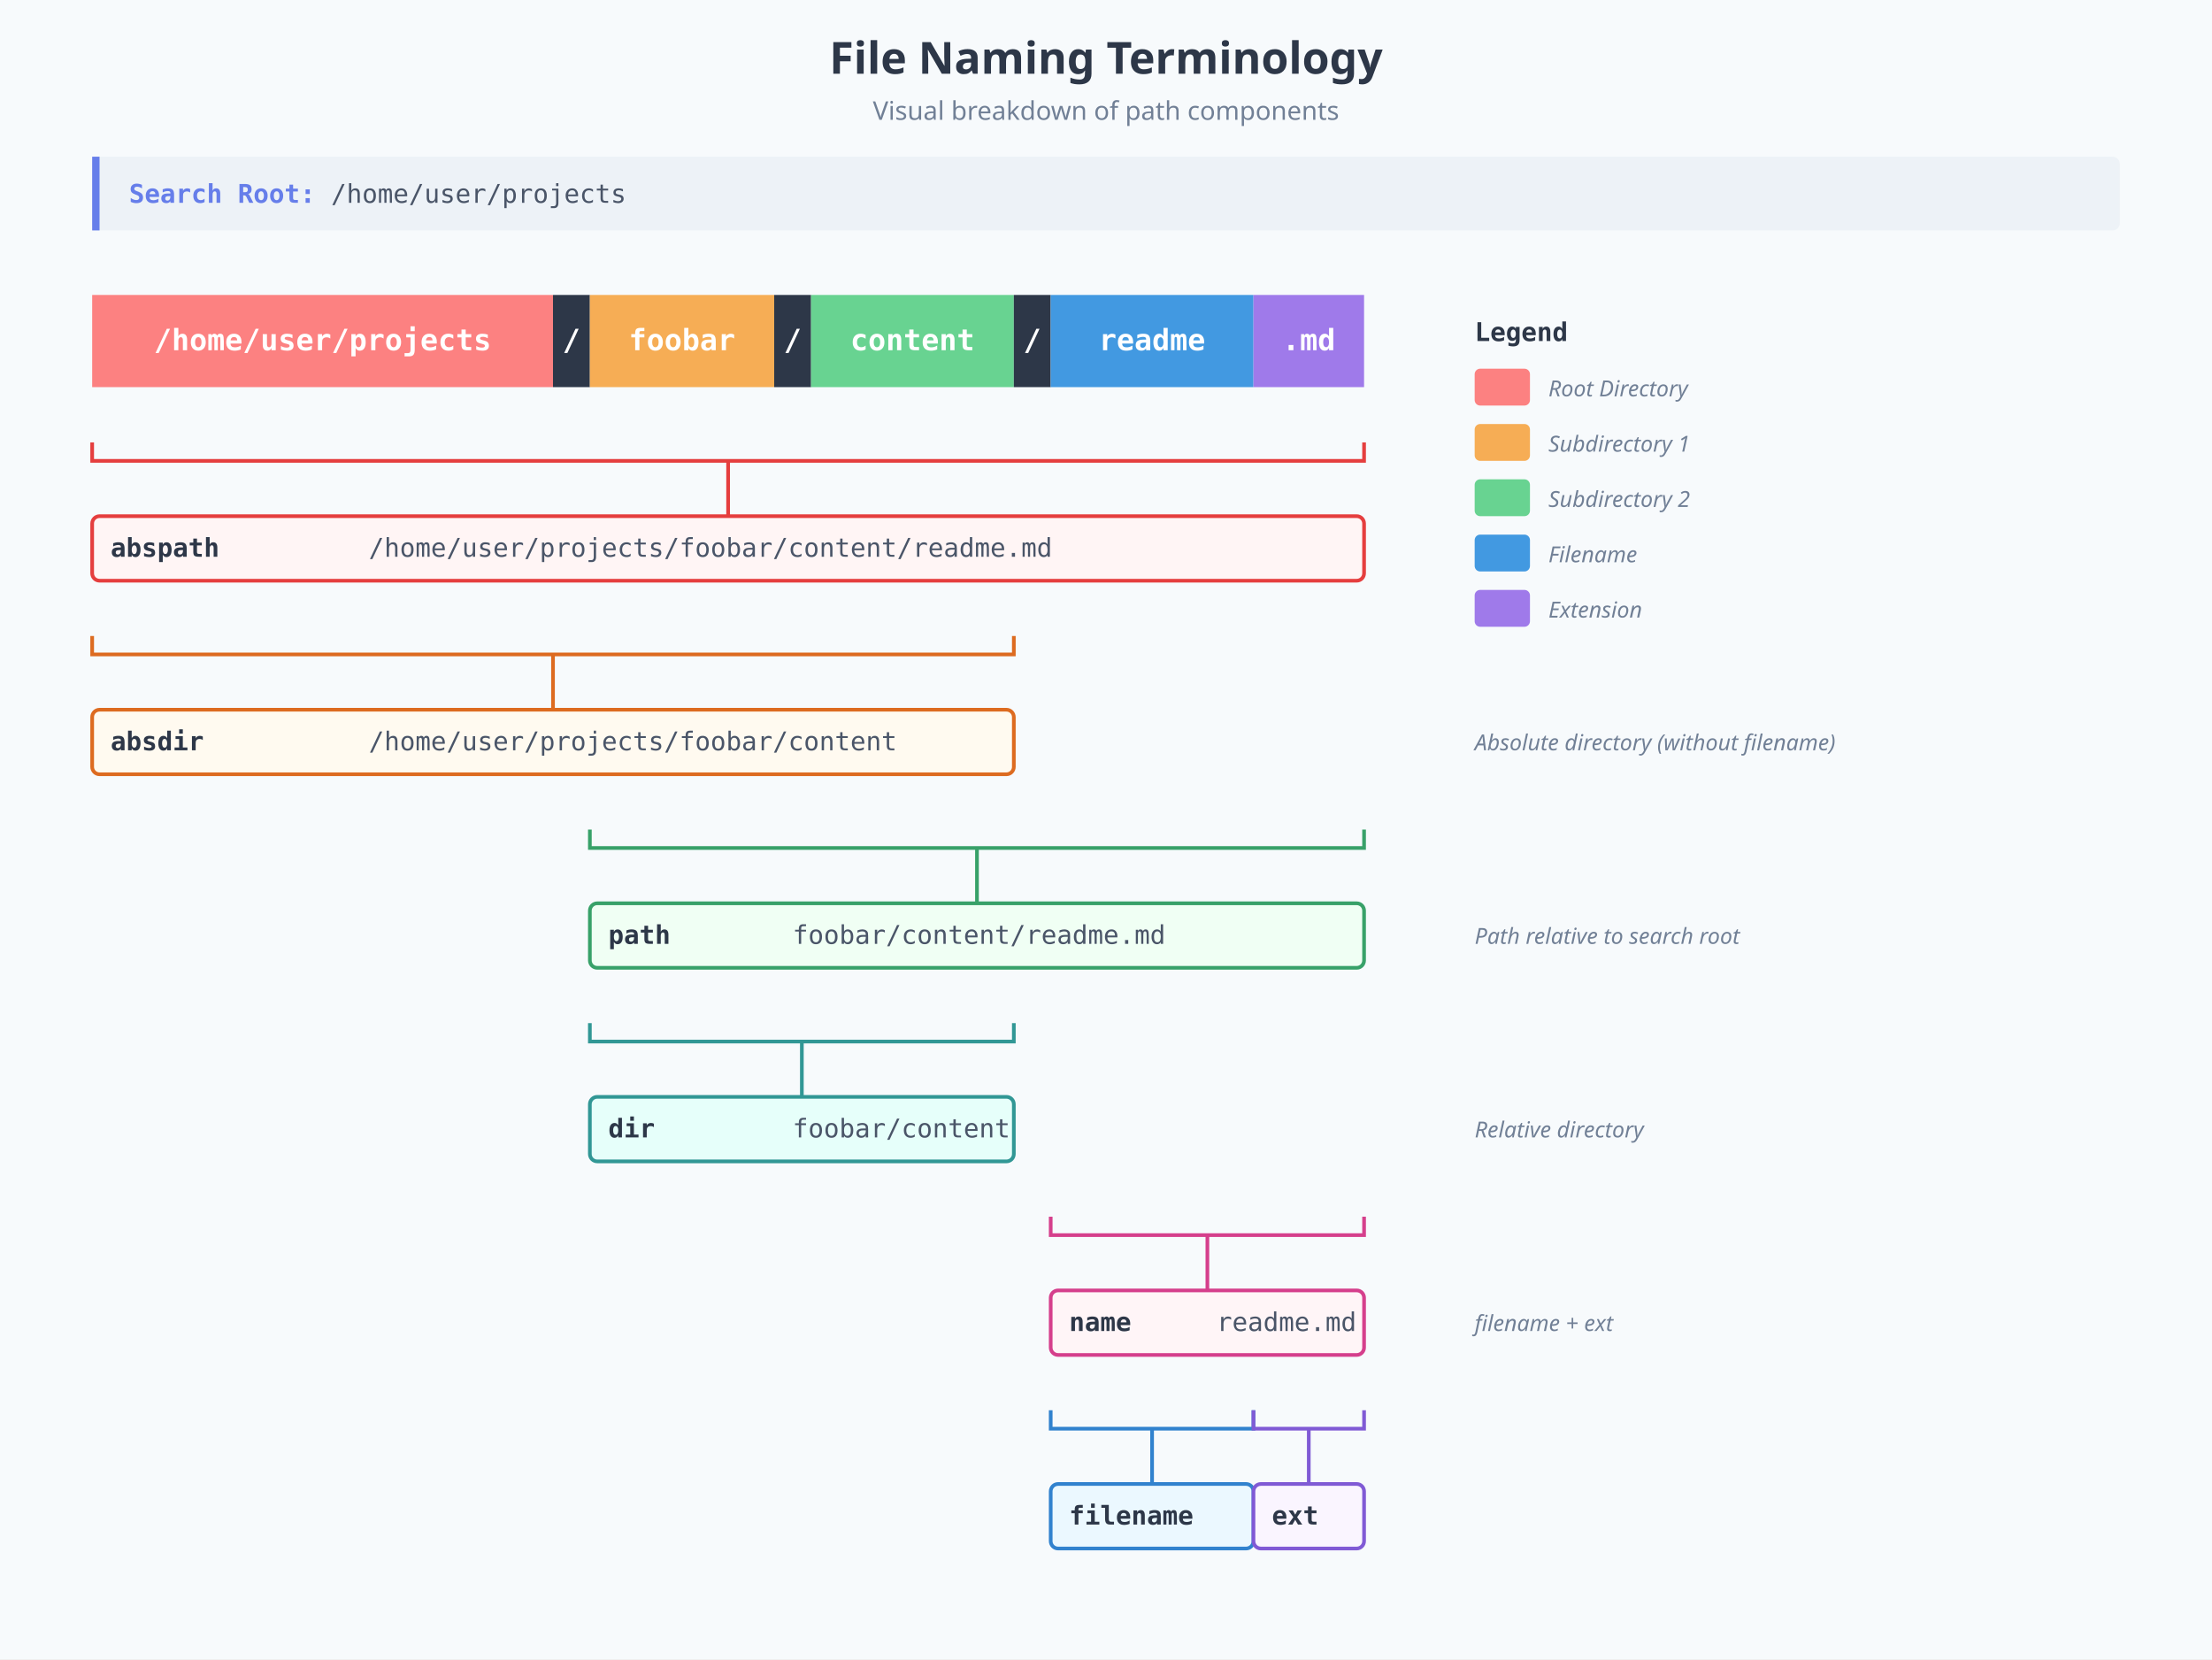
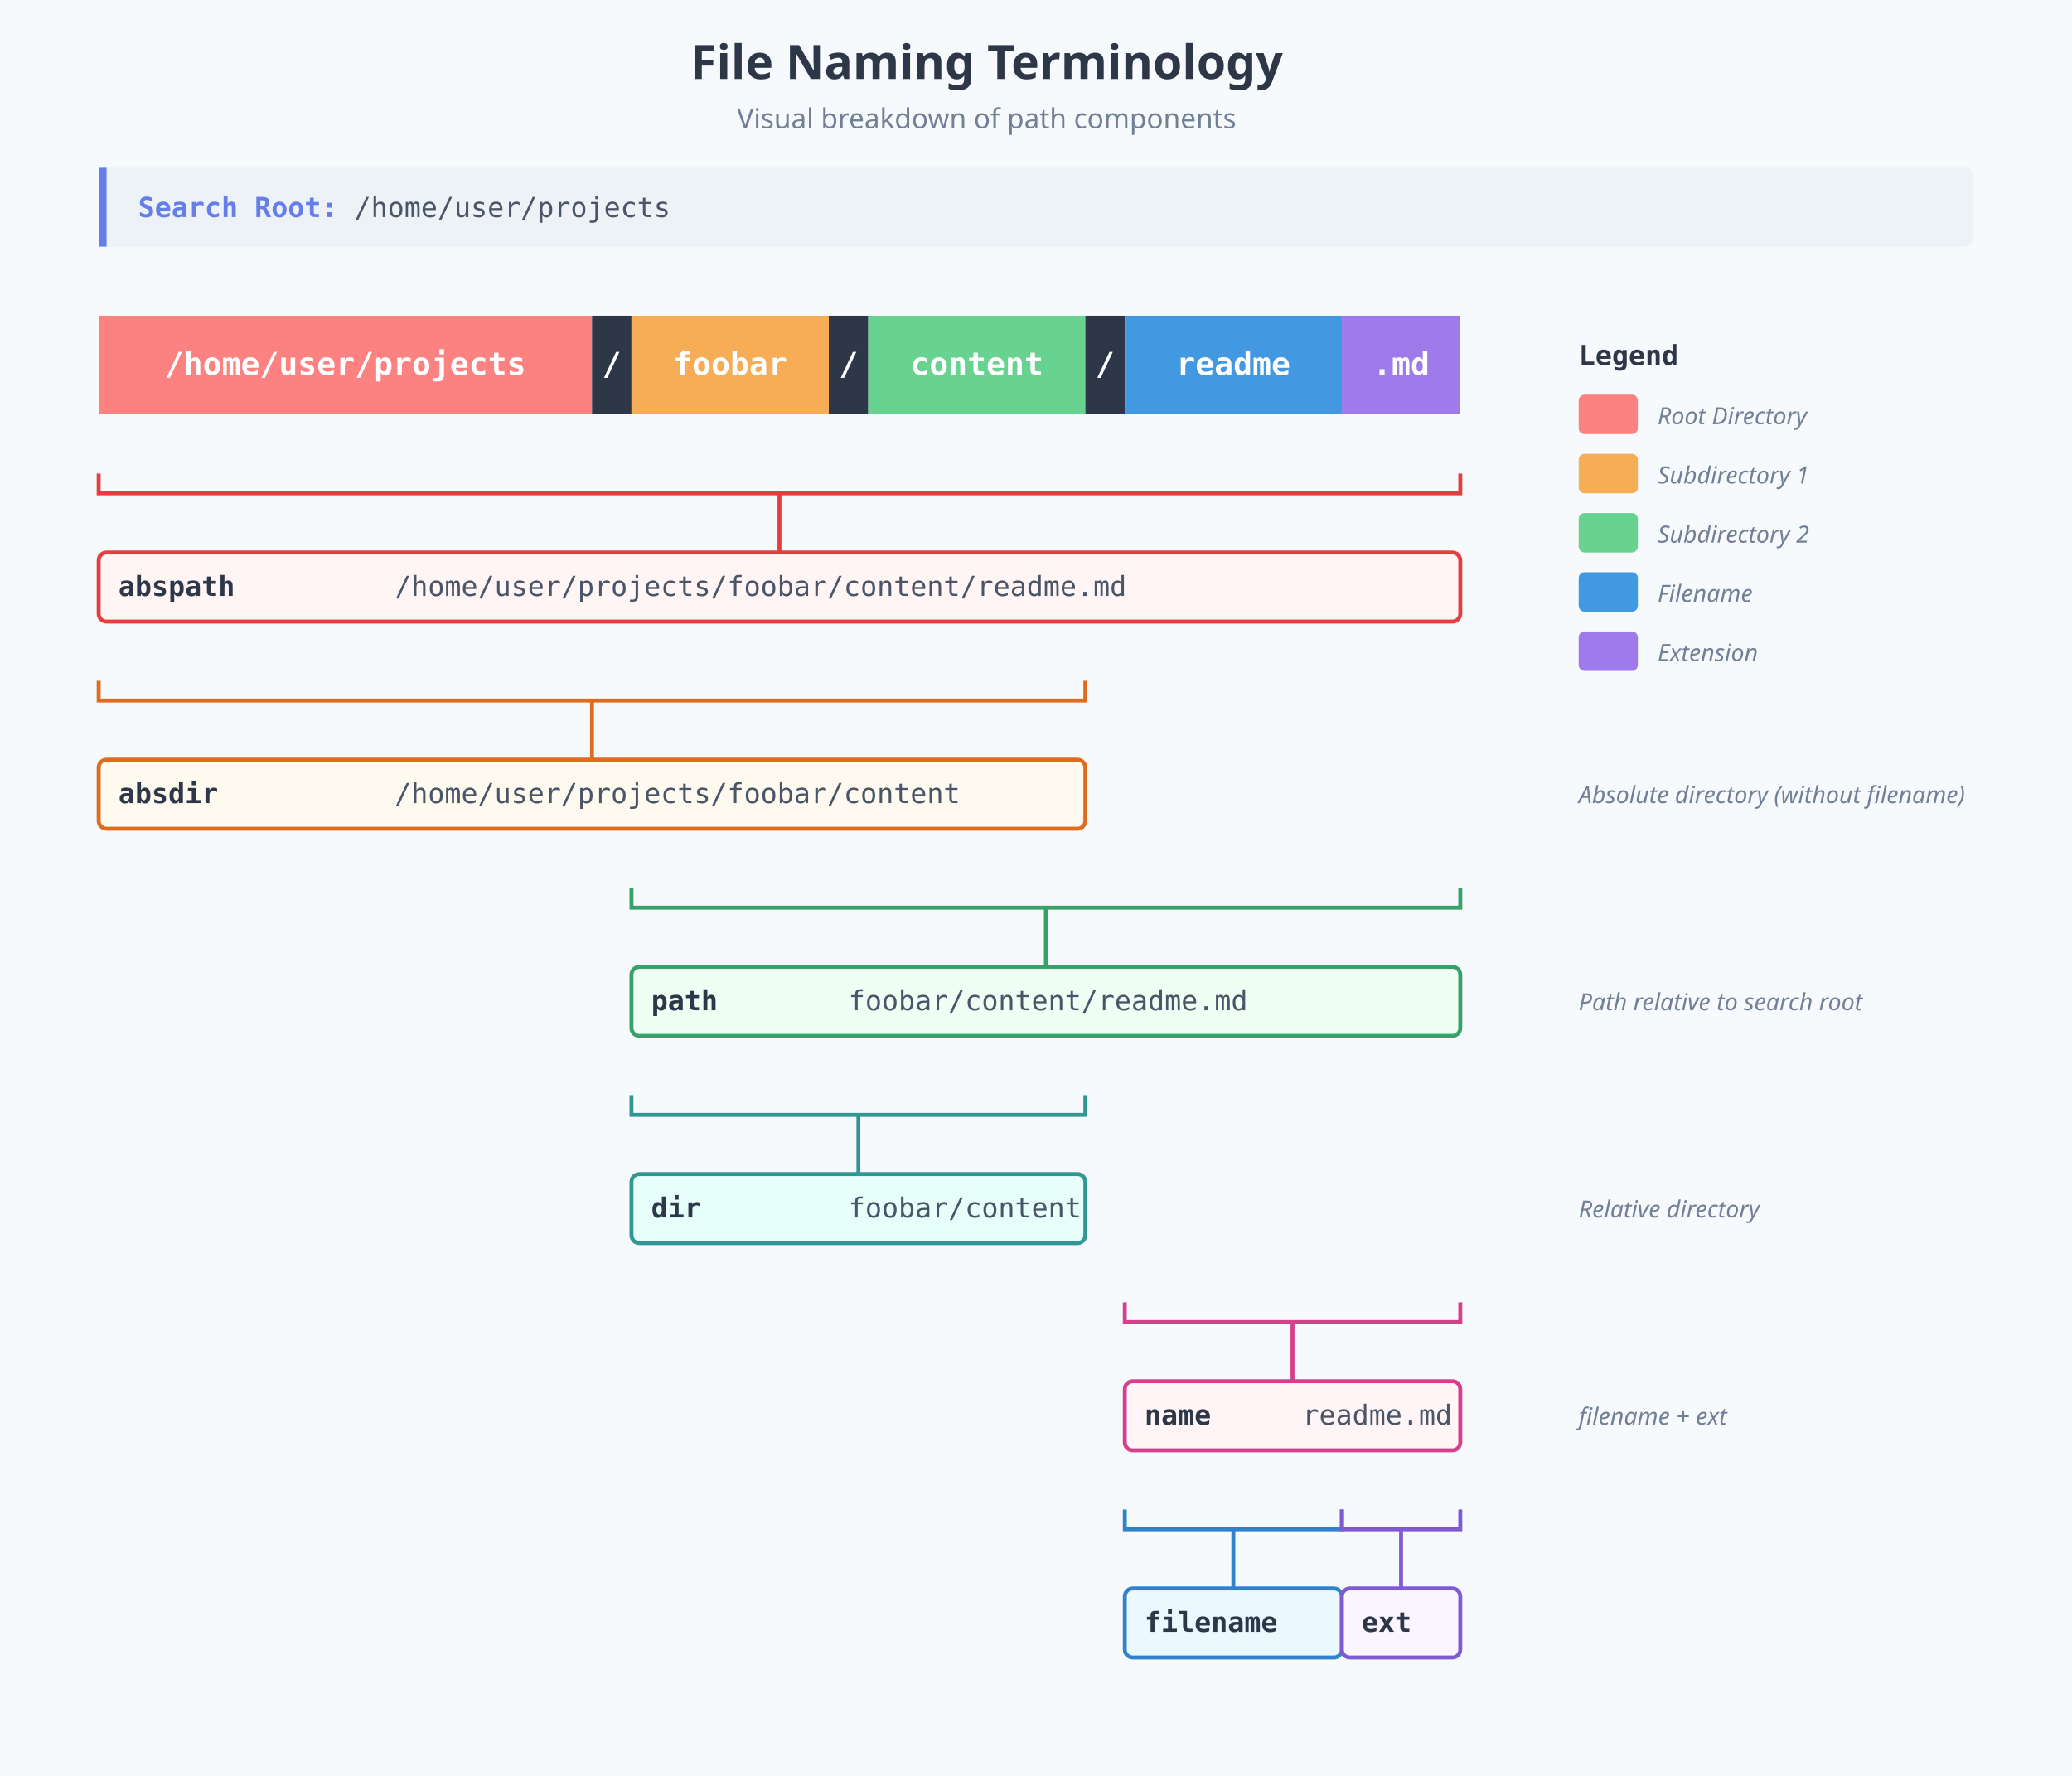
- <svg xmlns="http://www.w3.org/2000/svg" viewBox="0 0 1200 900">
+ <svg xmlns="http://www.w3.org/2000/svg" viewBox="0 0 1050 900">
  <defs>
    <style>
            .title { font: bold 24px sans-serif; fill: #2d3748; }
            .subtitle { font: 14px sans-serif; fill: #718096; }
            .label { font: bold 14px monospace; fill: #2d3748; }
            .value { font: 14px monospace; fill: #4a5568; }
            .comment { font: italic 12px sans-serif; fill: #718096; }
            .segment-text { font: bold 16px monospace; fill: white; }
            .separator-text { font: bold 16px monospace; fill: white; }

            .bracket { stroke-width: 2; fill: none; }
            .bracket-abspath { stroke: #e53e3e; }
            .bracket-absdir { stroke: #dd6b20; }
            .bracket-path { stroke: #38a169; }
            .bracket-dir { stroke: #319795; }
            .bracket-name { stroke: #d53f8c; }
            .bracket-filename { stroke: #3182ce; }
            .bracket-ext { stroke: #805ad5; }
        </style>
  </defs>
-   <rect width="1200" height="900" fill="#f7fafc" />
-   <text x="600" y="40" text-anchor="middle" class="title">File Naming Terminology</text>
-   <text x="600" y="65" text-anchor="middle" class="subtitle">Visual breakdown of path components</text>
-   <rect x="50" y="85" width="1100" height="40" fill="#edf2f7" rx="4" />
+   <rect width="1050" height="900" fill="#f7fafc" />
+   <text x="500" y="40" text-anchor="middle" class="title">File Naming Terminology</text>
+   <text x="500" y="65" text-anchor="middle" class="subtitle">Visual breakdown of path components</text>
+   <rect x="50" y="85" width="950" height="40" fill="#edf2f7" rx="4" />
  <rect x="50" y="85" width="4" height="40" fill="#667eea" />
  <text x="70" y="110" class="value">
    <tspan fill="#667eea" font-weight="bold">Search Root:</tspan> /home/user/projects
    </text>
  <g id="path-segments">
    <rect x="50" y="160" width="250" height="50" fill="#fc8181" rx="8 0 0 8" />
    <text x="175" y="190" text-anchor="middle" class="segment-text">/home/user/projects</text>
    <rect x="300" y="160" width="20" height="50" fill="#2d3748" />
    <text x="310" y="190" text-anchor="middle" class="separator-text">/</text>
    <rect x="320" y="160" width="100" height="50" fill="#f6ad55" />
    <text x="370" y="190" text-anchor="middle" class="segment-text">foobar</text>
    <rect x="420" y="160" width="20" height="50" fill="#2d3748" />
    <text x="430" y="190" text-anchor="middle" class="separator-text">/</text>
    <rect x="440" y="160" width="110" height="50" fill="#68d391" />
    <text x="495" y="190" text-anchor="middle" class="segment-text">content</text>
    <rect x="550" y="160" width="20" height="50" fill="#2d3748" />
    <text x="560" y="190" text-anchor="middle" class="separator-text">/</text>
    <rect x="570" y="160" width="110" height="50" fill="#4299e1" />
    <text x="625" y="190" text-anchor="middle" class="segment-text">readme</text>
    <rect x="680" y="160" width="60" height="50" fill="#9f7aea" rx="0 8 8 0" />
    <text x="710" y="190" text-anchor="middle" class="segment-text">.md</text>
  </g>
  <path d="M 50 240 L 50 250 L 740 250 L 740 240" class="bracket bracket-abspath" />
  <line x1="395" y1="250" x2="395" y2="280" stroke="#e53e3e" stroke-width="2" />
  <rect x="50" y="280" width="690" height="35" fill="#fff5f5" stroke="#e53e3e" stroke-width="2" rx="4" />
  <text x="60" y="302" class="label" fill="#e53e3e">abspath</text>
  <text x="200" y="302" class="value">/home/user/projects/foobar/content/readme.md</text>
  <path d="M 50 345 L 50 355 L 550 355 L 550 345" class="bracket bracket-absdir" />
  <line x1="300" y1="355" x2="300" y2="385" stroke="#dd6b20" stroke-width="2" />
  <rect x="50" y="385" width="500" height="35" fill="#fffaf0" stroke="#dd6b20" stroke-width="2" rx="4" />
  <text x="60" y="407" class="label" fill="#dd6b20">absdir</text>
  <text x="200" y="407" class="value">/home/user/projects/foobar/content</text>
  <path d="M 320 450 L 320 460 L 740 460 L 740 450" class="bracket bracket-path" />
  <line x1="530" y1="460" x2="530" y2="490" stroke="#38a169" stroke-width="2" />
  <rect x="320" y="490" width="420" height="35" fill="#f0fff4" stroke="#38a169" stroke-width="2" rx="4" />
  <text x="330" y="512" class="label" fill="#38a169">path</text>
  <text x="430" y="512" class="value">foobar/content/readme.md</text>
  <path d="M 320 555 L 320 565 L 550 565 L 550 555" class="bracket bracket-dir" />
  <line x1="435" y1="565" x2="435" y2="595" stroke="#319795" stroke-width="2" />
  <rect x="320" y="595" width="230" height="35" fill="#e6fffa" stroke="#319795" stroke-width="2" rx="4" />
  <text x="330" y="617" class="label" fill="#319795">dir</text>
  <text x="430" y="617" class="value">foobar/content</text>
  <path d="M 570 660 L 570 670 L 740 670 L 740 660" class="bracket bracket-name" />
  <line x1="655" y1="670" x2="655" y2="700" stroke="#d53f8c" stroke-width="2" />
  <rect x="570" y="700" width="170" height="35" fill="#fff5f7" stroke="#d53f8c" stroke-width="2" rx="4" />
  <text x="580" y="722" class="label" fill="#3182ce">name</text>
  <text x="660" y="722" class="value">readme.md</text>
  <path d="M 570 765 L 570 775 L 680 775 L 680 765" class="bracket bracket-filename" />
  <line x1="625" y1="775" x2="625" y2="805" stroke="#3182ce" stroke-width="2" />
  <rect x="570" y="805" width="110" height="35" fill="#ebf8ff" stroke="#3182ce" stroke-width="2" rx="4" />
  <text x="580" y="827" class="label" fill="#805ad5">filename</text>
  <path d="M 680 765 L 680 775 L 740 775 L 740 765" class="bracket bracket-ext" />
  <line x1="710" y1="775" x2="710" y2="805" stroke="#805ad5" stroke-width="2" />
  <rect x="680" y="805" width="60" height="35" fill="#faf5ff" stroke="#805ad5" stroke-width="2" rx="4" />
  <text x="690" y="827" class="label" fill="#d53f8c">ext</text>
  <g id="legend">
    <text x="800" y="185" class="label">Legend</text>
    <rect x="800" y="200" width="30" height="20" fill="#fc8181" rx="3" />
    <text x="840" y="215" class="comment">Root Directory</text>
    <rect x="800" y="230" width="30" height="20" fill="#f6ad55" rx="3" />
    <text x="840" y="245" class="comment">Subdirectory 1</text>
    <rect x="800" y="260" width="30" height="20" fill="#68d391" rx="3" />
    <text x="840" y="275" class="comment">Subdirectory 2</text>
    <rect x="800" y="290" width="30" height="20" fill="#4299e1" rx="3" />
    <text x="840" y="305" class="comment">Filename</text>
    <rect x="800" y="320" width="30" height="20" fill="#9f7aea" rx="3" />
    <text x="840" y="335" class="comment">Extension</text>
  </g>
  <text x="800" y="407" class="comment">Absolute directory (without filename)</text>
  <text x="800" y="512" class="comment">Path relative to search root</text>
  <text x="800" y="617" class="comment">Relative directory</text>
  <text x="800" y="722" class="comment">filename + ext</text>
</svg>
